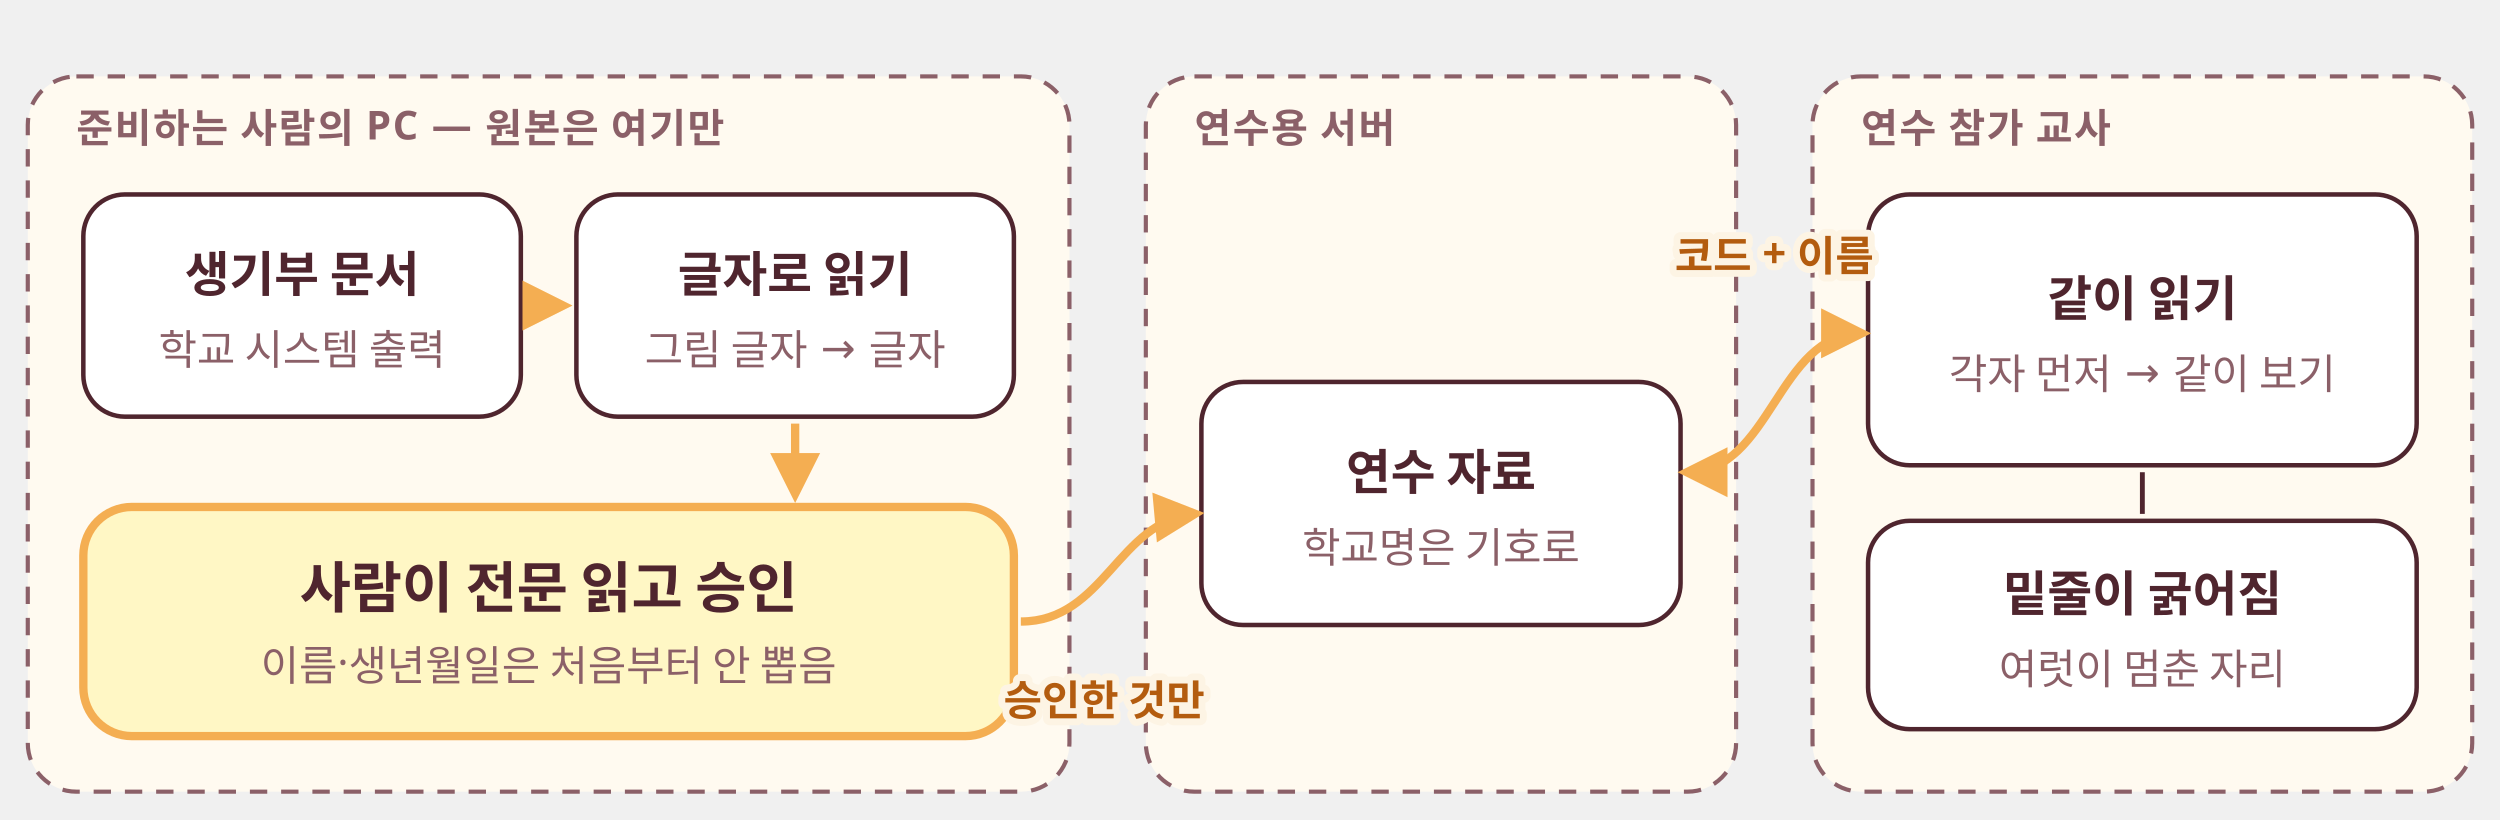
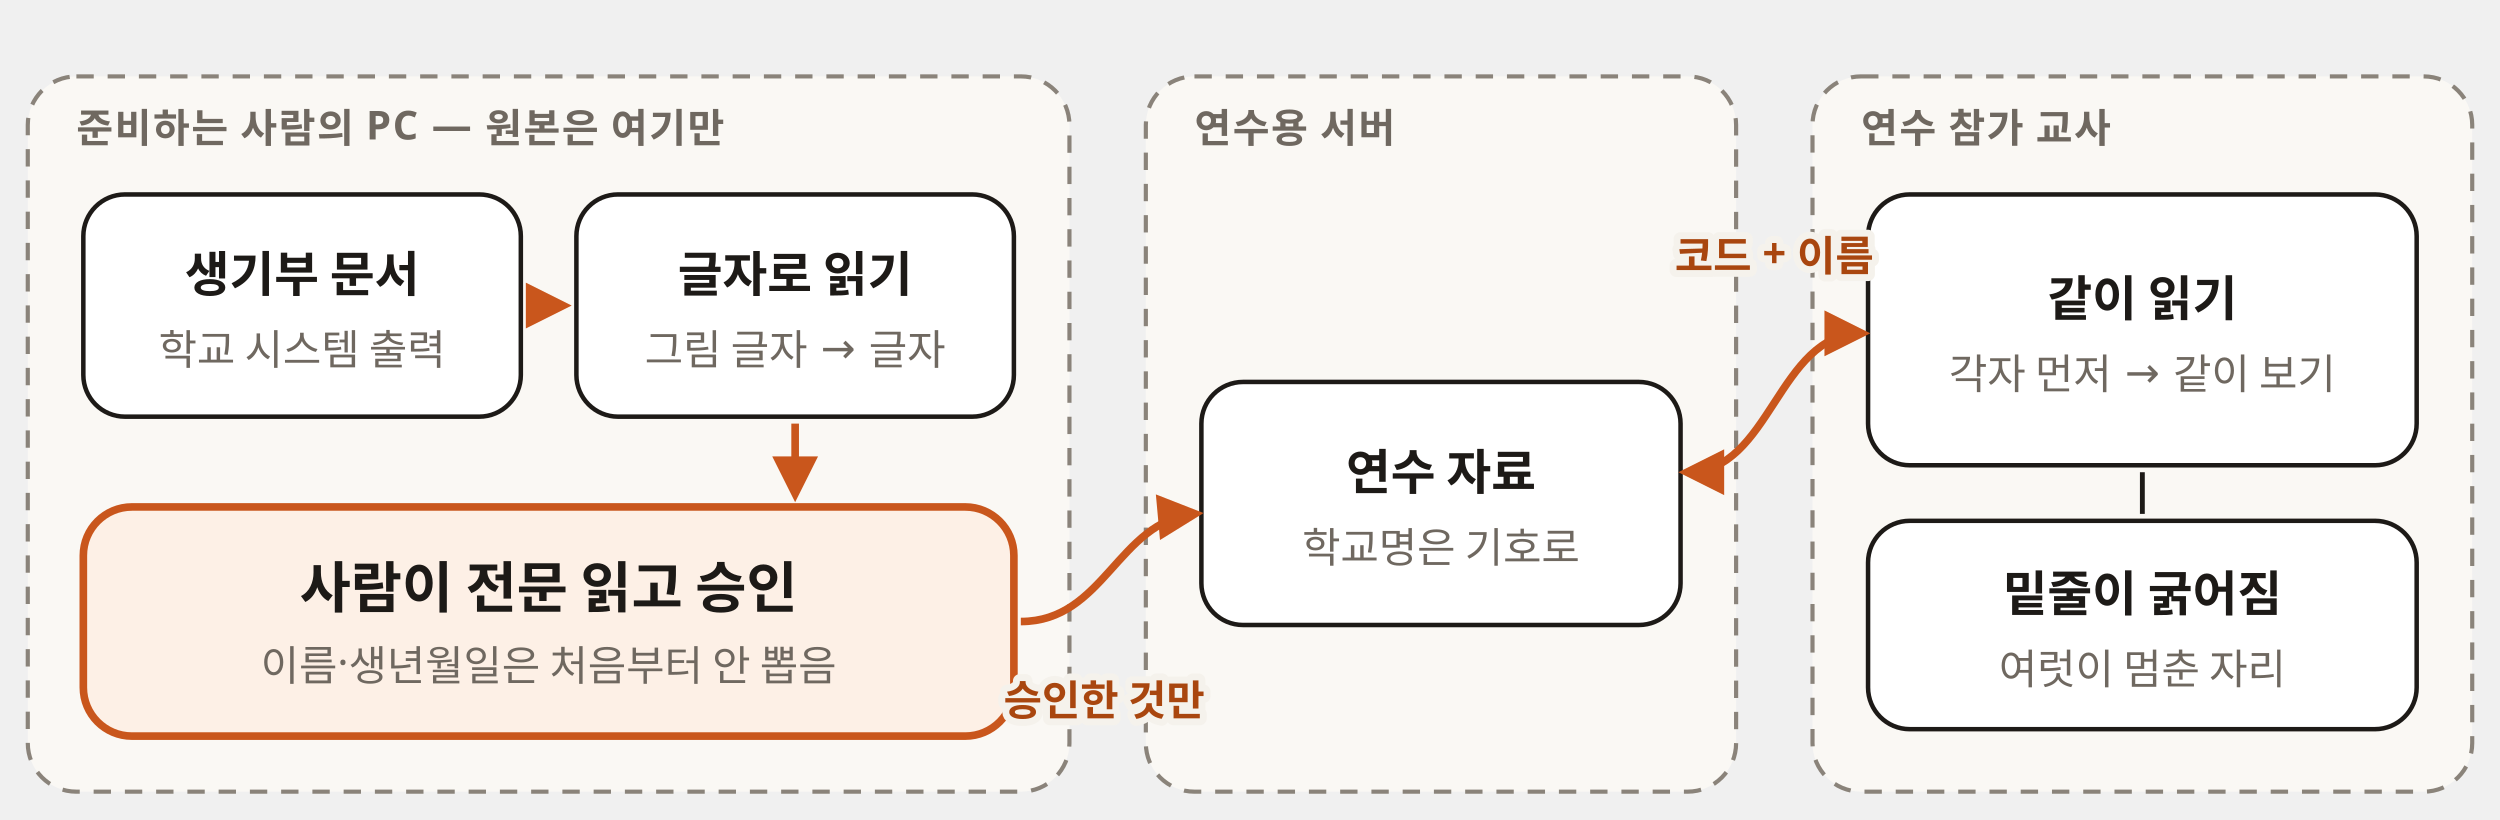
<svg xmlns="http://www.w3.org/2000/svg" viewBox="0 0 720 236" role="img" aria-label="준비하는 사람의 PC에서 학교 문서를 글자로 읽고 영역별로 뽑은 뒤, 사람이 전문을 읽고 승인한 것만 연수용 서버로 올린다. 참가 교사는 코드와 이름으로 들어와 같이 읽고, 여럿이 멈춘 자리는 밑줄이 굵어진다.">
  <style>
-     text { font-family: "Pretendard", "Apple SD Gothic Neo", "Malgun Gothic", sans-serif; }
-     .box  { fill: #ffffff; stroke: #4f252e; stroke-width: 1.3; }
-     .key  { fill: #fff7c5; stroke: #f4ae52; stroke-width: 2.4; }
-     .ghost { fill: none; stroke: #8b6068; stroke-width: 1.3; stroke-dasharray: 4 4; }
-     .chip { fill: #c1ebe9; }
-     .zone { fill: #fffaf0; stroke: #8b6068; stroke-width: 1.2; stroke-dasharray: 5 4; }
-     .ring { fill: none; stroke: #8b6068; stroke-width: 1; stroke-dasharray: 2 4; }
-     .ln   { stroke: #4f252e; stroke-width: 1.4; fill: none; }
-     .arw  { stroke: #f4ae52; stroke-width: 2.4; fill: none; }
-     .no   { stroke: #8b6068; stroke-width: 1.6; fill: none; stroke-dasharray: 4 4; }
-     .x    { stroke: #b35c0f; stroke-width: 2.4; stroke-linecap: round; }
-     .dot  { fill: #f4ae52; }
-     .node { fill: #4f252e; }
-     .t  { fill: #4f252e; font-size: 14px; font-weight: 700; }
-     .tb { fill: #4f252e; font-size: 16px; font-weight: 700; }
-     .s  { fill: #8b6068; font-size: 12px; }
-     .c  { fill: #4f252e; font-size: 12.5px; font-weight: 600; }
-     .zl { fill: #8b6068; font-size: 11.5px; font-weight: 700; letter-spacing: .04em; }
-     .rl { fill: #8b6068; font-size: 10.5px; }
-     .al { fill: #b35c0f; font-size: 12px; font-weight: 600;
-           paint-order: stroke; stroke: #fdf4e4; stroke-width: 4px; stroke-linejoin: round; }
+     text { font-family: "Pretendard Variable", "Pretendard", "Apple SD Gothic Neo", "Malgun Gothic", sans-serif; }
+     .box  { fill: #ffffff; stroke: #1d1a17; stroke-width: 1.3; }
+     .key  { fill: #fdf0e6; stroke: #c9561c; stroke-width: 2.2; }
+     .ghost { fill: none; stroke: #6f6860; stroke-width: 1.3; stroke-dasharray: 4 4; }
+     .chip { fill: #ebe6de; }
+     .zone { fill: #faf8f4; stroke: #8a837a; stroke-width: 1.2; stroke-dasharray: 5 4; }
+     .ring { fill: none; stroke: #8a837a; stroke-width: 1; stroke-dasharray: 2 4; }
+     .ln   { stroke: #1d1a17; stroke-width: 1.4; fill: none; }
+     .arw  { stroke: #c9561c; stroke-width: 2.2; fill: none; }
+     .no   { stroke: #8a837a; stroke-width: 1.6; fill: none; stroke-dasharray: 4 4; }
+     .x    { stroke: #a9460f; stroke-width: 2.4; stroke-linecap: round; }
+     .dot  { fill: #c9561c; }
+     .node { fill: #1d1a17; }
+     .t  { fill: #1d1a17; font-size: 14px; font-weight: 700; }
+     .tb { fill: #1d1a17; font-size: 16px; font-weight: 800; }
+     .s  { fill: #6f6860; font-size: 12px; }
+     .c  { fill: #1d1a17; font-size: 12.5px; font-weight: 600; }
+     .zl { fill: #6f6860; font-size: 11.5px; font-weight: 700; letter-spacing: .04em; }
+     .rl { fill: #6f6860; font-size: 10.5px; }
+     .al { fill: #a9460f; font-size: 12px; font-weight: 700;
+           paint-order: stroke; stroke: #f5f2ec; stroke-width: 4px; stroke-linejoin: round; }
    @media (prefers-color-scheme: dark) {
-       .box  { fill: #32191f; stroke: #f8ece1; }
-       .key  { fill: #4a3a1e; }
-       .ghost, .zone, .ring, .no { stroke: #c6a29e; }
-       .chip { fill: #1d5a5c; }
-       .zone { fill: #2f171c; }
-       .ln   { stroke: #f8ece1; }
-       .x    { stroke: #f4ae52; }
-       .node { fill: #f8ece1; }
-       .t, .tb, .c { fill: #f8ece1; }
-       .s, .zl, .rl { fill: #c6a29e; }
-       .al { fill: #f4ae52; stroke: #2c151a; }
+       .box  { fill: #262220; stroke: #f1ece6; }
+       .key  { fill: #3a2618; stroke: #f08a4b; }
+       .ghost, .zone, .ring, .no { stroke: #a79f95; }
+       .chip { fill: #2d2824; }
+       .zone { fill: #1f1b18; }
+       .ln   { stroke: #f1ece6; }
+       .arw  { stroke: #f08a4b; }
+       .dot  { fill: #f08a4b; }
+       .x    { stroke: #f39a62; }
+       .node { fill: #f1ece6; }
+       .t, .tb, .c { fill: #f1ece6; }
+       .s, .zl, .rl { fill: #a79f95; }
+       .al { fill: #f39a62; stroke: #221e1b; }
    }
  </style>
  <defs>
    <marker id="h" viewBox="0 0 10 10" refX="8" refY="5" markerWidth="6" markerHeight="6" orient="auto-start-reverse">
      <path d="M0 0 L10 5 L0 10 z" class="dot" />
    </marker>
  </defs>
  <rect x="8" y="22" width="300" height="206" rx="14" class="zone" />
  <text x="22" y="41" text-anchor="start" class="zl">준비하는 사람의 PC — 원본은 여기만</text>
  <rect x="330" y="22" width="170" height="206" rx="14" class="zone" />
  <text x="344" y="41" text-anchor="start" class="zl">연수용 서버</text>
  <rect x="522" y="22" width="190" height="206" rx="14" class="zone" />
  <text x="536" y="41" text-anchor="start" class="zl">연수 참가 교사</text>
  <rect x="24" y="56" width="126" height="64" rx="12" class="box" />
  <text x="87" y="84" text-anchor="middle" class="t">생기부 문서</text>
  <text x="87" y="105" text-anchor="middle" class="s">학교 시스템 출력</text>
  <path d="M152 88 H162" class="arw" marker-end="url(#h)" />
  <rect x="166" y="56" width="126" height="64" rx="12" class="box" />
  <text x="229" y="84" text-anchor="middle" class="t">글자로 읽기</text>
  <text x="229" y="105" text-anchor="middle" class="s">그림 글자 → 글자</text>
  <path d="M229 122 V142" class="arw" marker-end="url(#h)" />
  <rect x="24" y="146" width="268" height="66" rx="14" class="key" />
  <text x="158" y="175" text-anchor="middle" class="tb">사람이 전문 읽고 승인</text>
  <text x="158" y="196" text-anchor="middle" class="s">이름·생년월일은 처음부터 안 뽑음</text>
  <rect x="346" y="110" width="138" height="70" rx="12" class="box" />
  <text x="415" y="141" text-anchor="middle" class="t">연수 자료</text>
  <text x="415" y="162" text-anchor="middle" class="s">학교명은 기호로</text>
  <path d="M294 179 C 318 179, 322 150, 344 148" class="arw" marker-end="url(#h)" />
  <text x="318" y="206" text-anchor="middle" class="al">승인한 것만</text>
  <rect x="538" y="56" width="158" height="78" rx="12" class="box" />
  <text x="617" y="91" text-anchor="middle" class="t">같이 읽기</text>
  <text x="617" y="112" text-anchor="middle" class="s">각자 먼저 → 같이 보기</text>
  <path d="M617 136 V148" class="ln" />
  <rect x="538" y="150" width="158" height="60" rx="12" class="box" />
  <text x="617" y="176" text-anchor="middle" class="t">밑줄이 굵어짐</text>
  <text x="617" y="197" text-anchor="middle" class="s">여럿이 멈춘 자리</text>
  <path d="M486 136 C 510 136, 512 96, 536 96" class="arw" marker-start="url(#h)" marker-end="url(#h)" />
  <text x="511" y="78" text-anchor="middle" class="al">코드 + 이름</text>
</svg>
